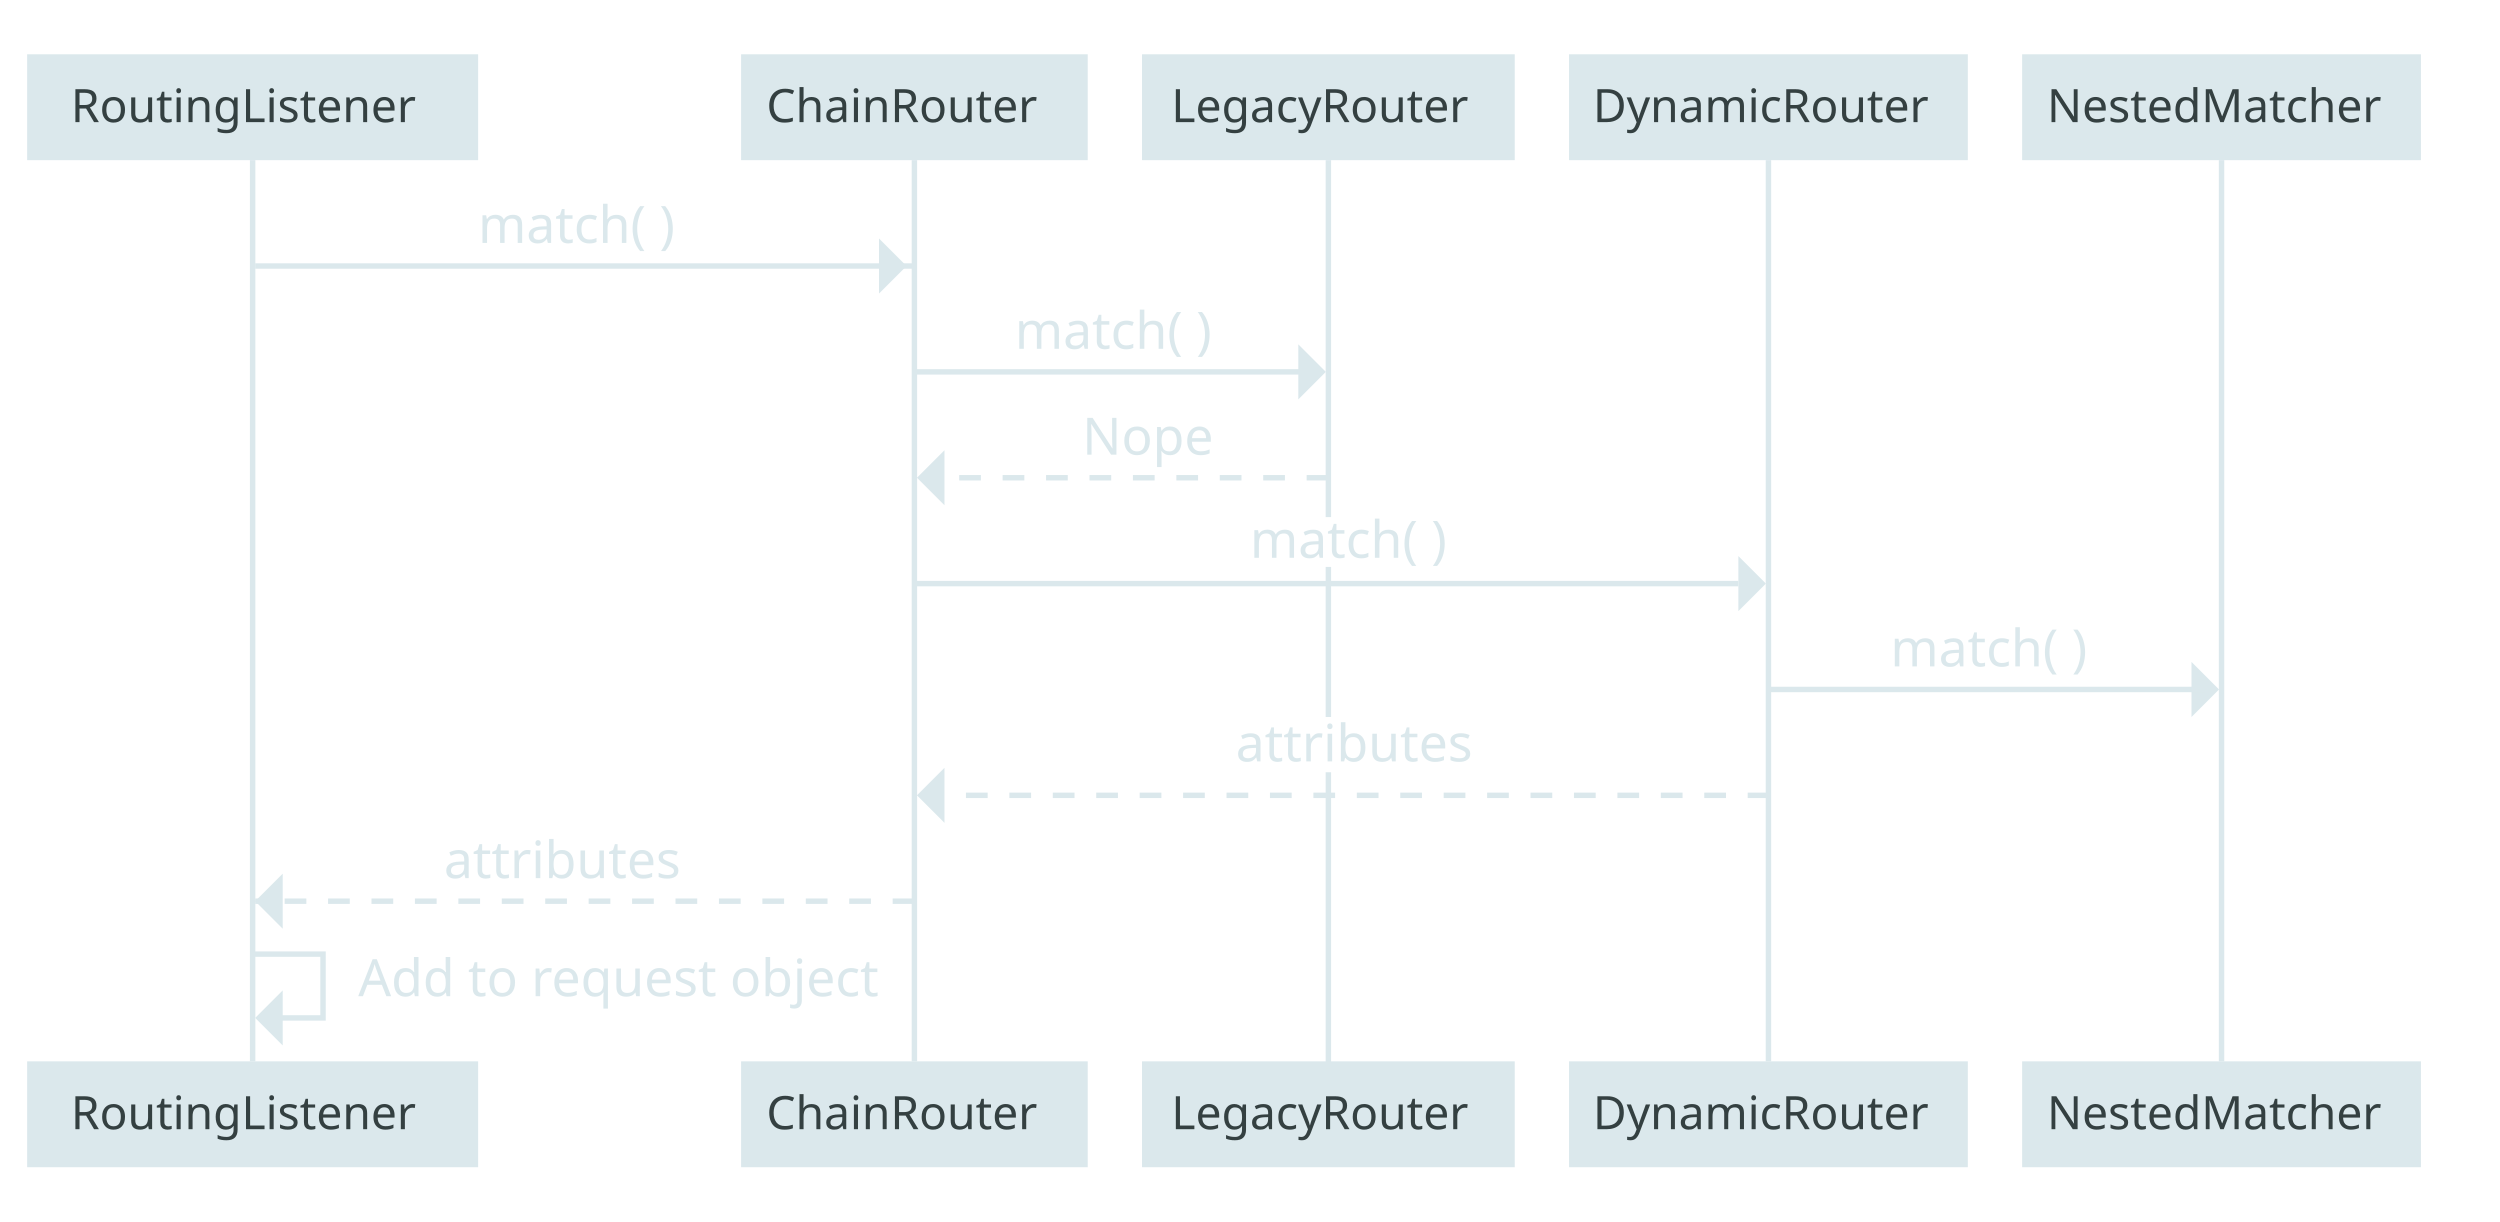
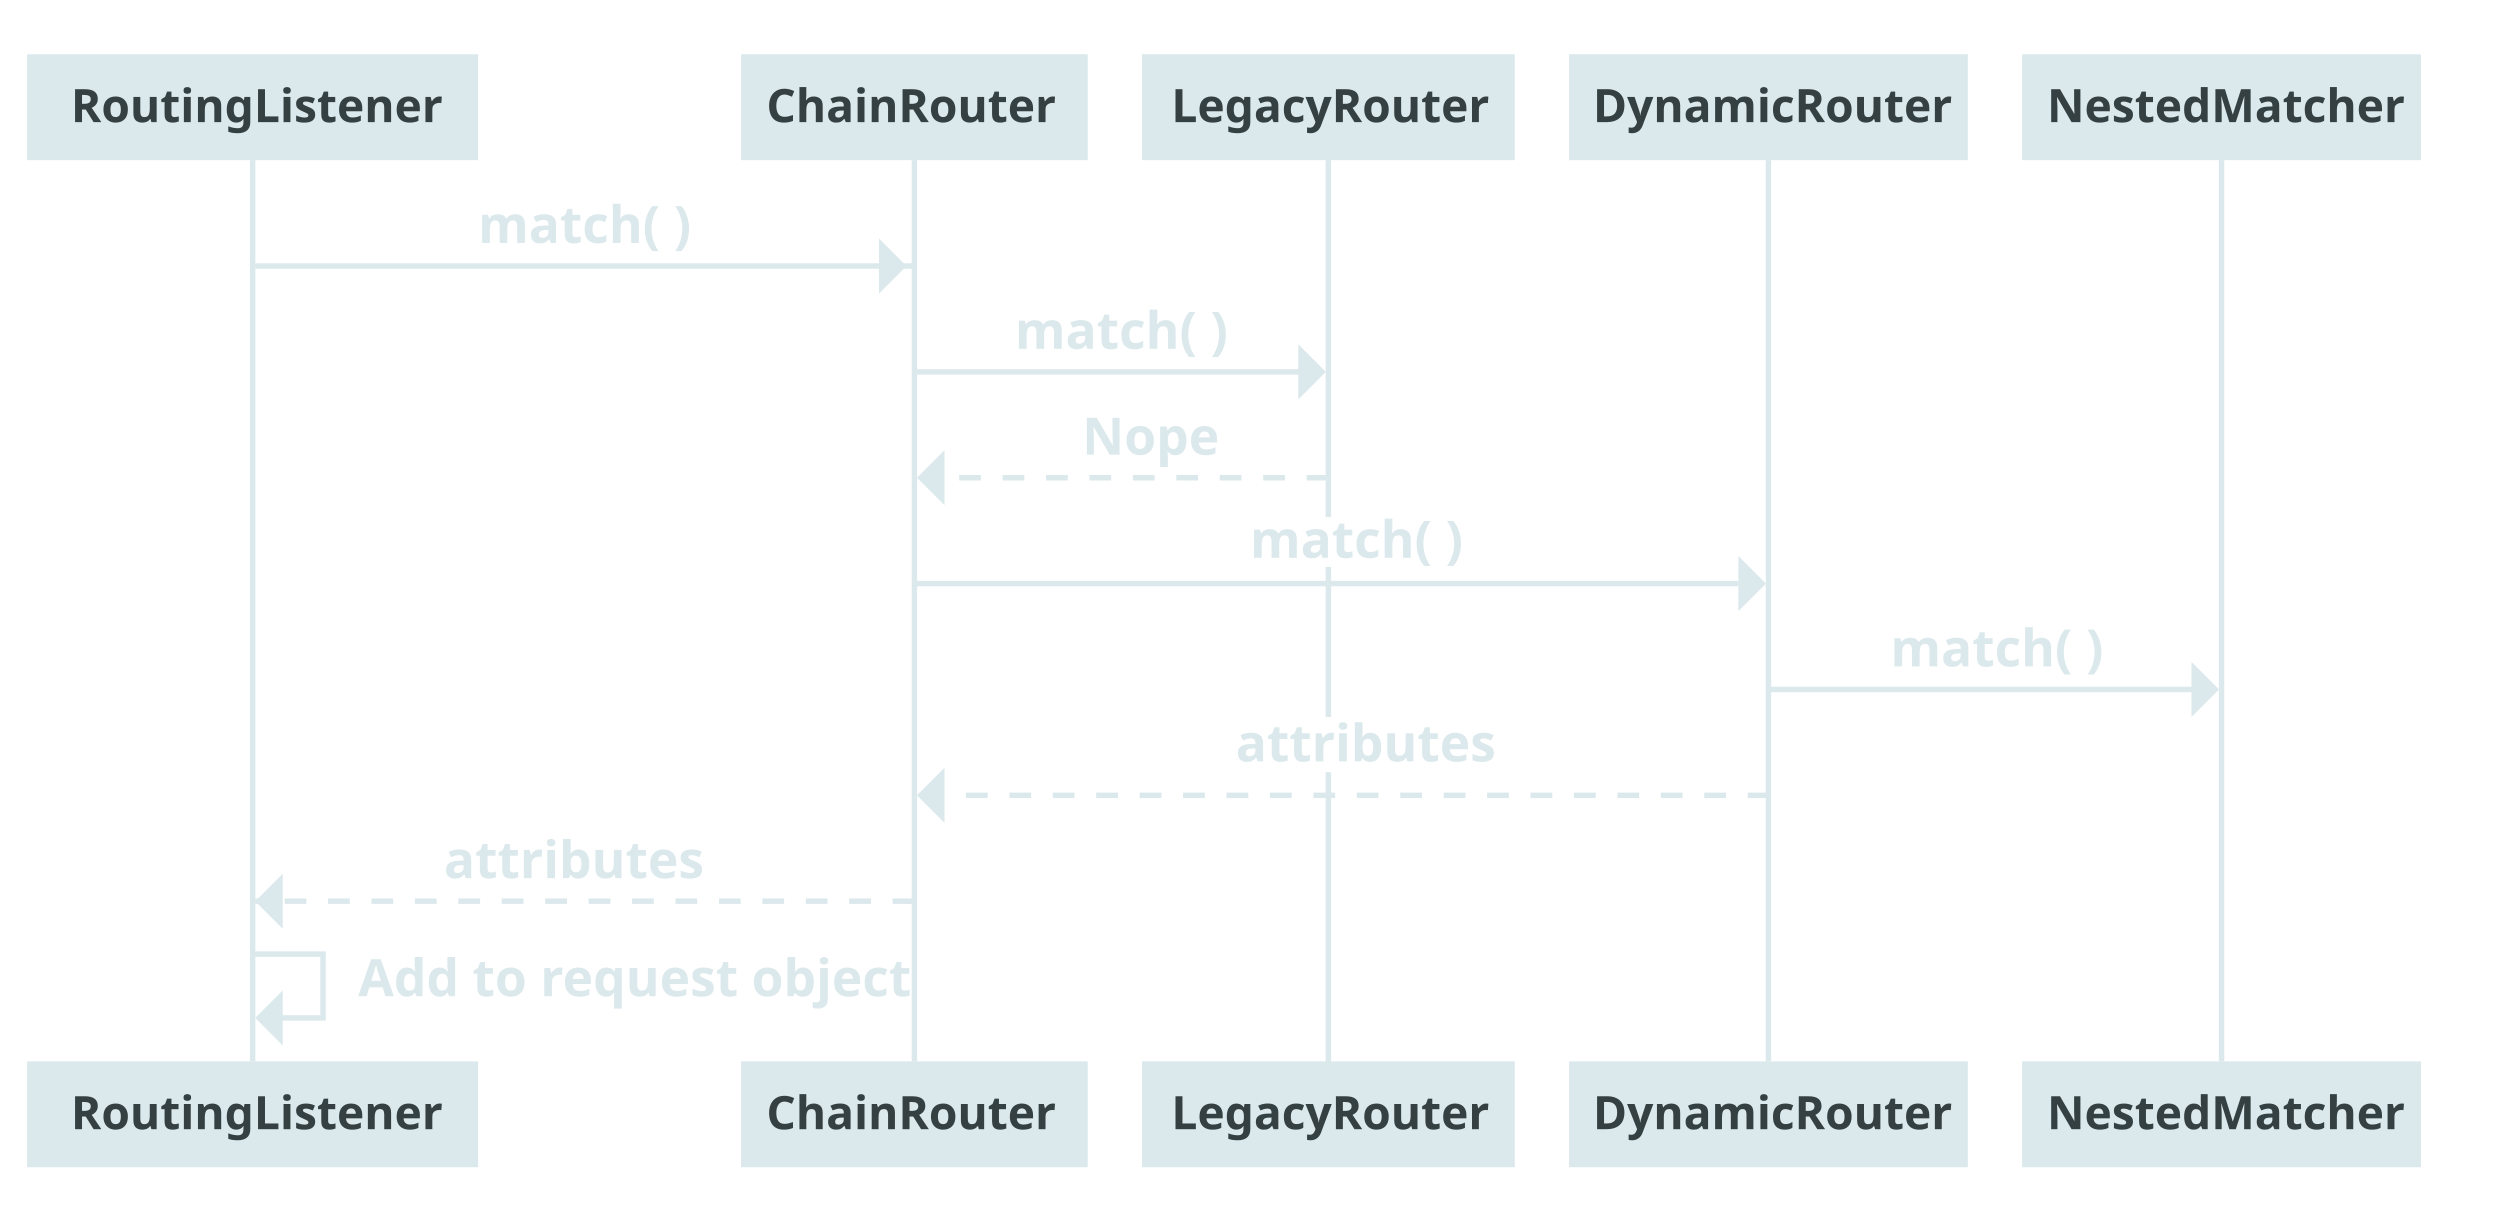
<svg xmlns="http://www.w3.org/2000/svg" version="1.1" id="Layer_1" x="0px" y="0px" width="921px" height="450px" viewBox="0 0 921 450" enable-background="new 0 0 921 450" xml:space="preserve">
  <polygon fill="#DBE8EC" points="323.827,87.857 333.969,98 323.827,108.143 " />
  <polygon fill="#DBE8EC" points="478.295,126.857 488.438,137 478.295,147.143 " />
  <polygon fill="#DBE8EC" points="347.947,186.143 337.805,176 347.947,165.857 " />
  <polygon fill="#DBE8EC" points="347.947,303.143 337.805,293 347.947,282.857 " />
  <polygon fill="#DBE8EC" points="104.15,342.143 94.007,332 104.15,321.857 " />
  <polygon fill="#DBE8EC" points="104.15,385.143 94.007,375 104.15,364.857 " />
  <polygon fill="#DBE8EC" points="640.415,204.857 650.558,215 640.415,225.143 " />
  <polygon fill="#DBE8EC" points="807.347,243.857 817.489,254 807.347,264.143 " />
  <rect x="10" y="20" fill="#DBE8EC" width="166.141" height="39" />
  <g>
-     <text transform="matrix(1 0 0 1 26.1226 45)" fill="#344041" font-family="'ProximaNova-Bold'" font-size="17">RoutingListener</text>
+     <text transform="matrix(1 0 0 1 26.1226 45)" fill="#344041" font-family="Proxima Nova" font-weight="bold" font-size="17">RoutingListener</text>
  </g>
  <rect x="10" y="391" fill="#DBE8EC" width="166.141" height="39" />
  <g>
-     <text transform="matrix(1 0 0 1 26.1226 416)" fill="#344041" font-family="'ProximaNova-Bold'" font-size="17">RoutingListener</text>
+     <text transform="matrix(1 0 0 1 26.1226 416)" fill="#344041" font-family="Proxima Nova" font-weight="bold" font-size="17">RoutingListener</text>
  </g>
  <path fill="none" stroke="#DBE8EC" stroke-width="2" d="M93.07,59v332" />
  <rect x="273.016" y="20" fill="#DBE8EC" width="127.703" height="39" />
  <g>
-     <text transform="matrix(1 0 0 1 282.3545 45)" fill="#344041" font-family="'ProximaNova-Bold'" font-size="17">ChainRouter</text>
+     <text transform="matrix(1 0 0 1 282.3545 45)" fill="#344041" font-family="Proxima Nova" font-weight="bold" font-size="17">ChainRouter</text>
  </g>
  <rect x="273.016" y="391" fill="#DBE8EC" width="127.703" height="39" />
  <g>
-     <text transform="matrix(1 0 0 1 282.3545 416)" fill="#344041" font-family="'ProximaNova-Bold'" font-size="17">ChainRouter</text>
+     <text transform="matrix(1 0 0 1 282.3545 416)" fill="#344041" font-family="Proxima Nova" font-weight="bold" font-size="17">ChainRouter</text>
  </g>
  <path fill="none" stroke="#DBE8EC" stroke-width="2" d="M336.867,59v332" />
  <rect x="420.719" y="20" fill="#DBE8EC" width="137.312" height="39" />
  <g>
-     <text transform="matrix(1 0 0 1 431.5249 45)" fill="#344041" font-family="'ProximaNova-Bold'" font-size="17">LegacyRouter</text>
+     <text transform="matrix(1 0 0 1 431.5249 45)" fill="#344041" font-family="Proxima Nova" font-weight="bold" font-size="17">LegacyRouter</text>
  </g>
  <rect x="420.719" y="391" fill="#DBE8EC" width="137.312" height="39" />
  <g>
-     <text transform="matrix(1 0 0 1 431.5249 416)" fill="#344041" font-family="'ProximaNova-Bold'" font-size="17">LegacyRouter</text>
+     <text transform="matrix(1 0 0 1 431.5249 416)" fill="#344041" font-family="Proxima Nova" font-weight="bold" font-size="17">LegacyRouter</text>
  </g>
  <path fill="none" stroke="#DBE8EC" stroke-width="2" d="M489.375,59v131.5" />
  <path fill="none" stroke="#DBE8EC" stroke-width="2" d="M489.375,284.5v109.25" />
  <path fill="none" stroke="#DBE8EC" stroke-width="2" d="M489.375,208.857v55.286" />
  <rect x="578.031" y="20" fill="#DBE8EC" width="146.922" height="39" />
  <g>
-     <text transform="matrix(1 0 0 1 586.8359 45)" fill="#344041" font-family="'ProximaNova-Bold'" font-size="17">DynamicRouter</text>
+     <text transform="matrix(1 0 0 1 586.8359 45)" fill="#344041" font-family="Proxima Nova" font-weight="bold" font-size="17">DynamicRouter</text>
  </g>
  <rect x="578.031" y="391" fill="#DBE8EC" width="146.922" height="39" />
  <g>
-     <text transform="matrix(1 0 0 1 586.8359 416)" fill="#344041" font-family="'ProximaNova-Bold'" font-size="17">DynamicRouter</text>
+     <text transform="matrix(1 0 0 1 586.8359 416)" fill="#344041" font-family="Proxima Nova" font-weight="bold" font-size="17">DynamicRouter</text>
  </g>
  <path fill="none" stroke="#DBE8EC" stroke-width="2" d="M651.492,59v332" />
  <rect x="744.953" y="20" fill="#DBE8EC" width="146.922" height="39" />
  <g>
-     <text transform="matrix(1 0 0 1 754.125 45)" fill="#344041" font-family="'ProximaNova-Bold'" font-size="17">NestedMatcher</text>
+     <text transform="matrix(1 0 0 1 754.125 45)" fill="#344041" font-family="Proxima Nova" font-weight="bold" font-size="17">NestedMatcher</text>
  </g>
  <rect x="744.953" y="391" fill="#DBE8EC" width="146.922" height="39" />
  <g>
-     <text transform="matrix(1 0 0 1 754.125 416)" fill="#344041" font-family="'ProximaNova-Bold'" font-size="17">NestedMatcher</text>
+     <text transform="matrix(1 0 0 1 754.125 416)" fill="#344041" font-family="Proxima Nova" font-weight="bold" font-size="17">NestedMatcher</text>
  </g>
  <path fill="none" stroke="#DBE8EC" stroke-width="2" d="M818.414,59v332" />
  <g>
-     <text transform="matrix(1 0 0 1 176.1411 89.5)" fill="#DBE8EC" font-family="'ProximaNova-Bold'" font-size="19">match( )</text>
+     <text transform="matrix(1 0 0 1 176.1411 89.5)" fill="#DBE8EC" font-family="Proxima Nova" font-weight="bold" font-size="19">match( )</text>
  </g>
  <g>
-     <text transform="matrix(1 0 0 1 373.8926 128.5)" fill="#DBE8EC" font-family="'ProximaNova-Bold'" font-size="19">match( )</text>
+     <text transform="matrix(1 0 0 1 373.8926 128.5)" fill="#DBE8EC" font-family="Proxima Nova" font-weight="bold" font-size="19">match( )</text>
  </g>
  <g>
-     <text transform="matrix(1 0 0 1 398.7041 167.5)" fill="#DBE8EC" font-family="'ProximaNova-Bold'" font-size="19">Nope</text>
+     <text transform="matrix(1 0 0 1 398.7041 167.5)" fill="#DBE8EC" font-family="Proxima Nova" font-weight="bold" font-size="19">Nope</text>
  </g>
  <g>
-     <text transform="matrix(1 0 0 1 460.5 205.5)" fill="#DBE8EC" font-family="'ProximaNova-Bold'" font-size="19">match( )</text>
+     <text transform="matrix(1 0 0 1 460.5 205.5)" fill="#DBE8EC" font-family="Proxima Nova" font-weight="bold" font-size="19">match( )</text>
  </g>
  <g>
-     <text transform="matrix(1 0 0 1 696.4336 245.5)" fill="#DBE8EC" font-family="'ProximaNova-Bold'" font-size="19">match( )</text>
+     <text transform="matrix(1 0 0 1 696.4336 245.5)" fill="#DBE8EC" font-family="Proxima Nova" font-weight="bold" font-size="19">match( )</text>
  </g>
  <g>
-     <text transform="matrix(1 0 0 1 455.2485 280.5)" fill="#DBE8EC" font-family="'ProximaNova-Bold'" font-size="19">attributes</text>
+     <text transform="matrix(1 0 0 1 455.2485 280.5)" fill="#DBE8EC" font-family="Proxima Nova" font-weight="bold" font-size="19">attributes</text>
  </g>
  <g>
-     <text transform="matrix(1 0 0 1 163.5376 323.5)" fill="#DBE8EC" font-family="'ProximaNova-Bold'" font-size="19">attributes</text>
+     <text transform="matrix(1 0 0 1 163.5376 323.5)" fill="#DBE8EC" font-family="Proxima Nova" font-weight="bold" font-size="19">attributes</text>
  </g>
  <g>
-     <text transform="matrix(1 0 0 1 131.9678 367)" fill="#DBE8EC" font-family="'ProximaNova-Bold'" font-size="19">Add to request object</text>
+     <text transform="matrix(1 0 0 1 131.9678 367)" fill="#DBE8EC" font-family="Proxima Nova" font-weight="bold" font-size="19">Add to request object</text>
  </g>
  <path marker-end="url(#raphael-marker-endblock55)" d="M98.065,411" />
  <path fill="none" stroke="#DBE8EC" stroke-width="2" d="M336.858,98H94.007" />
  <path fill="none" stroke="#DBE8EC" stroke-width="2" stroke-dasharray="8" d="M336.858,332H94.007" />
  <path fill="none" stroke="#DBE8EC" stroke-width="2" d="M483.367,137H336.868" />
  <path fill="none" stroke="#DBE8EC" stroke-width="2" d="M812.418,254H651.704" />
  <path fill="none" stroke="#DBE8EC" stroke-width="2" d="M640.414,215H336.867" />
  <path fill="none" stroke="#DBE8EC" stroke-width="2" stroke-dasharray="8" d="M651.852,293H348.305" />
  <path fill="none" stroke="#DBE8EC" stroke-width="2" stroke-dasharray="8" d="M489.367,176H342.868" />
  <polyline fill="none" stroke="#DBE8EC" stroke-width="2" points="99.079,375 119,375 119,351.5 93.07,351.5 " />
</svg>
